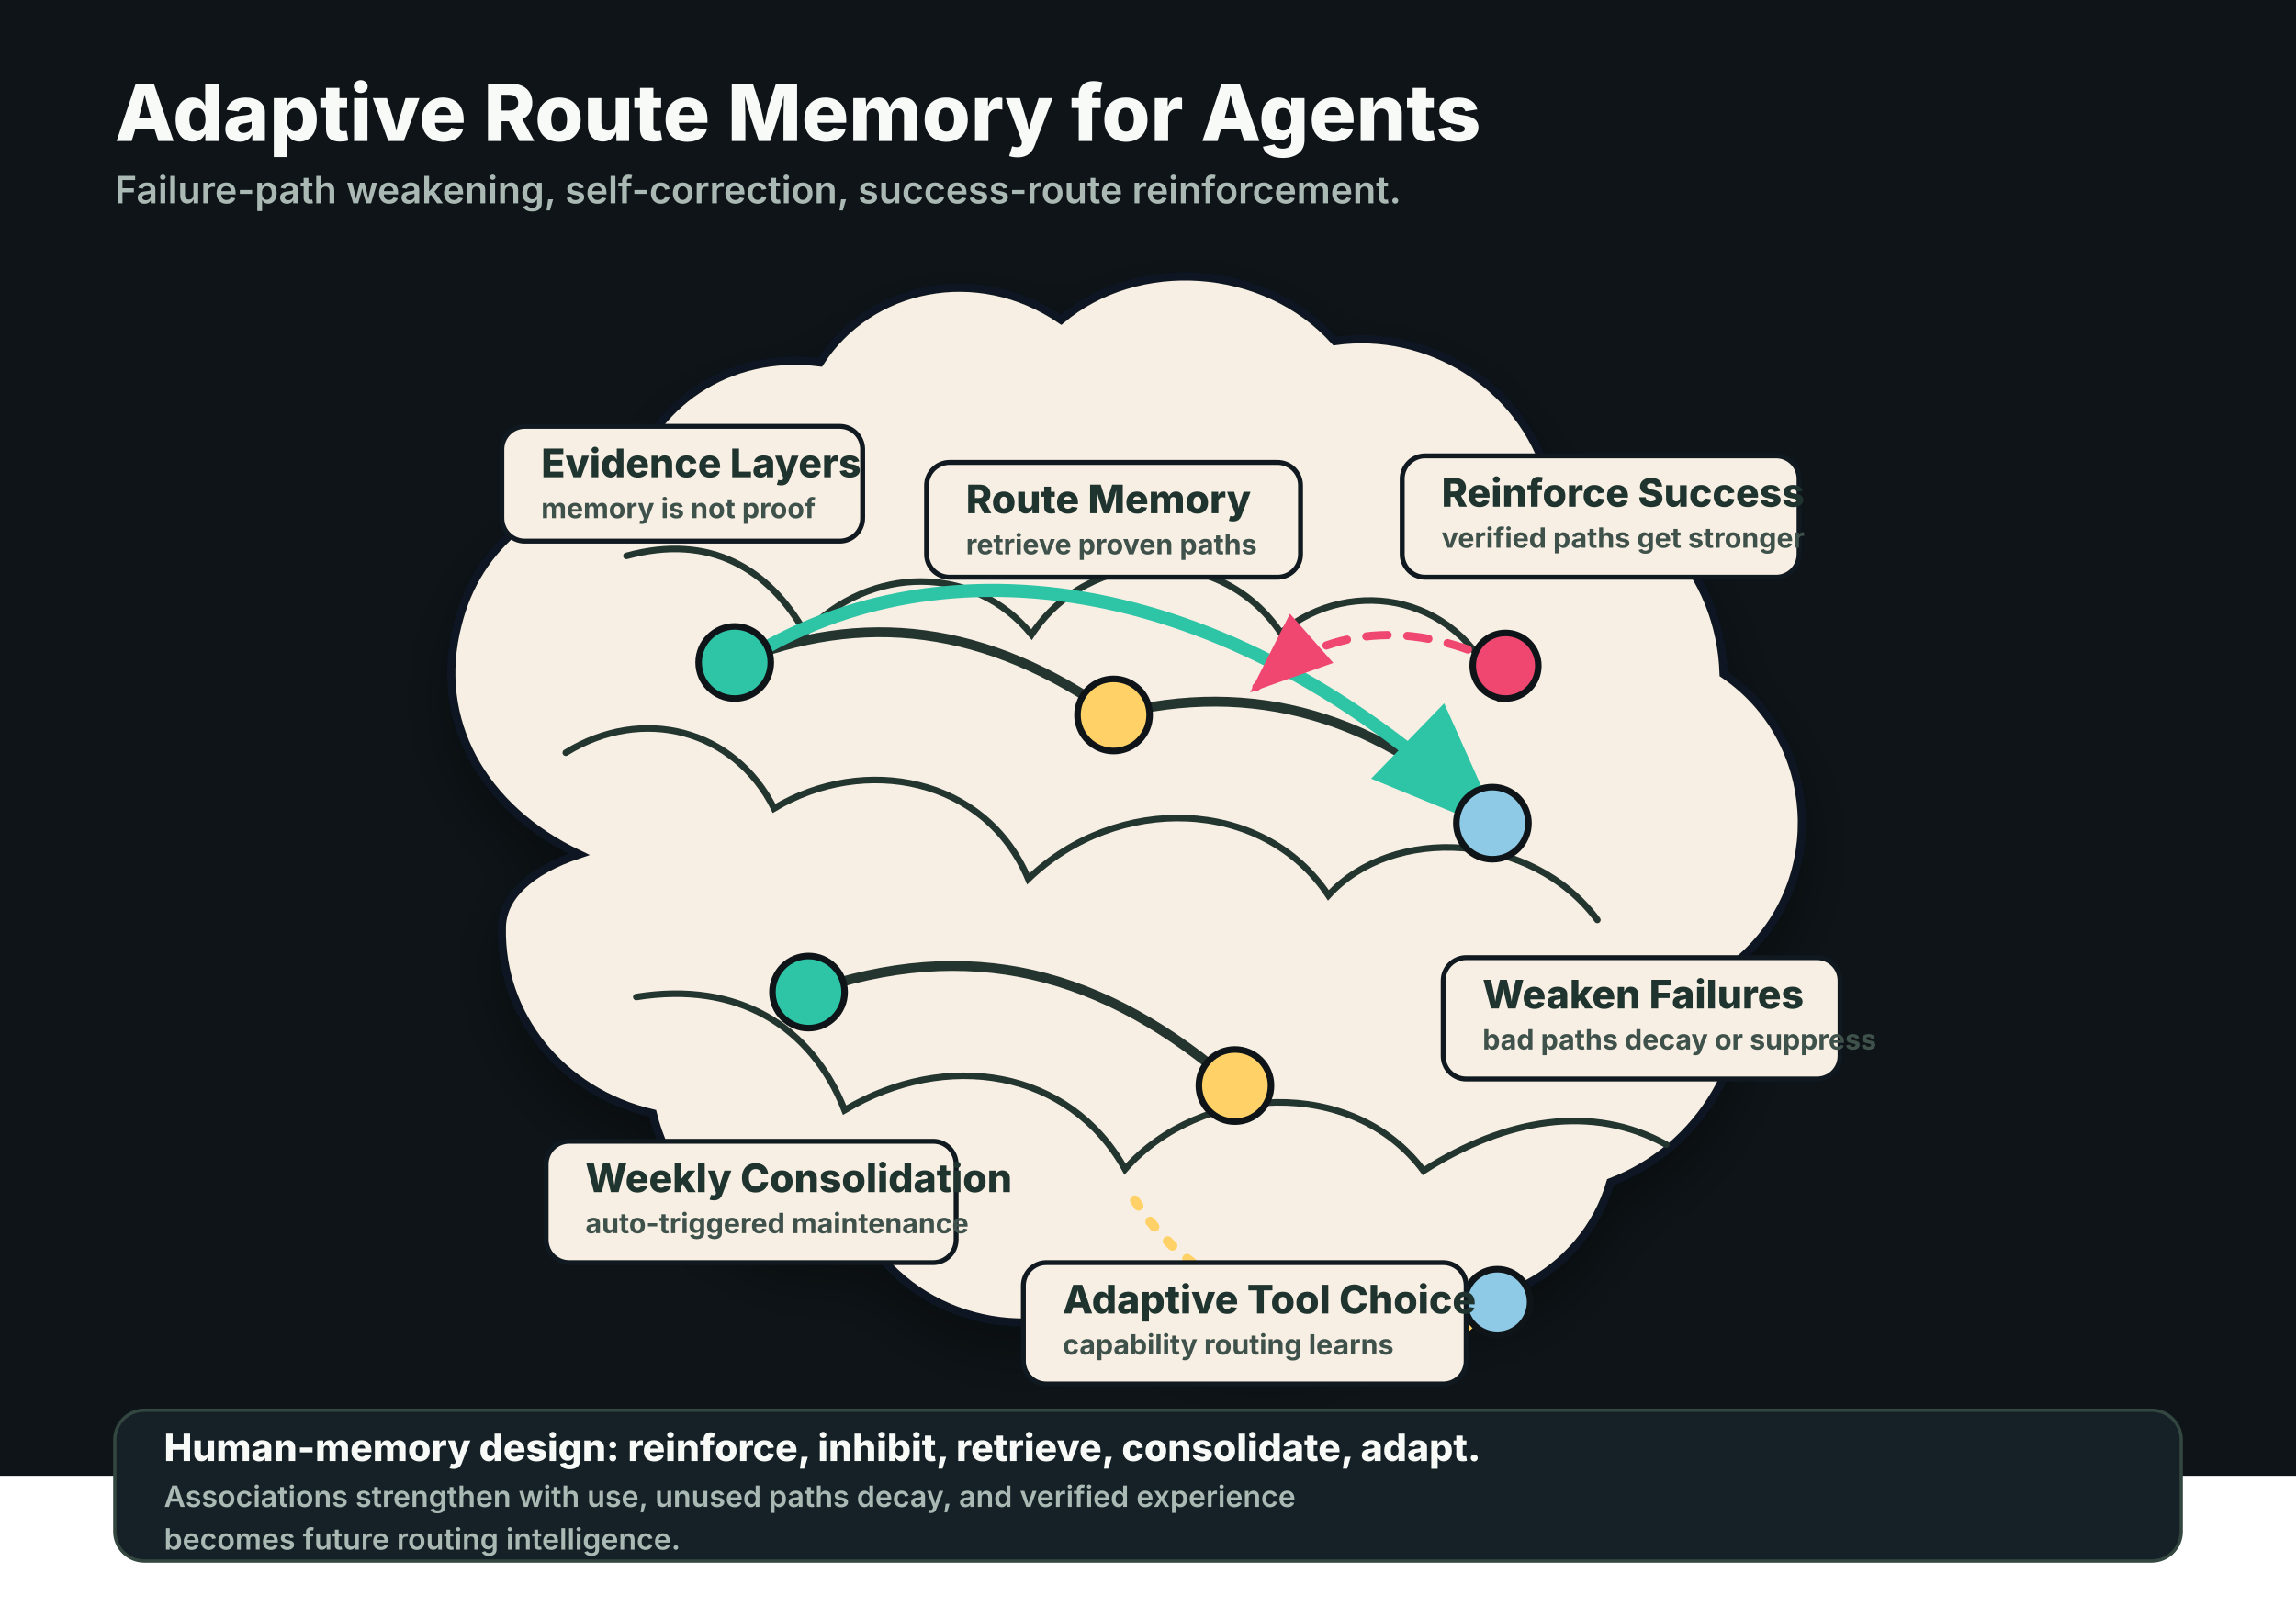
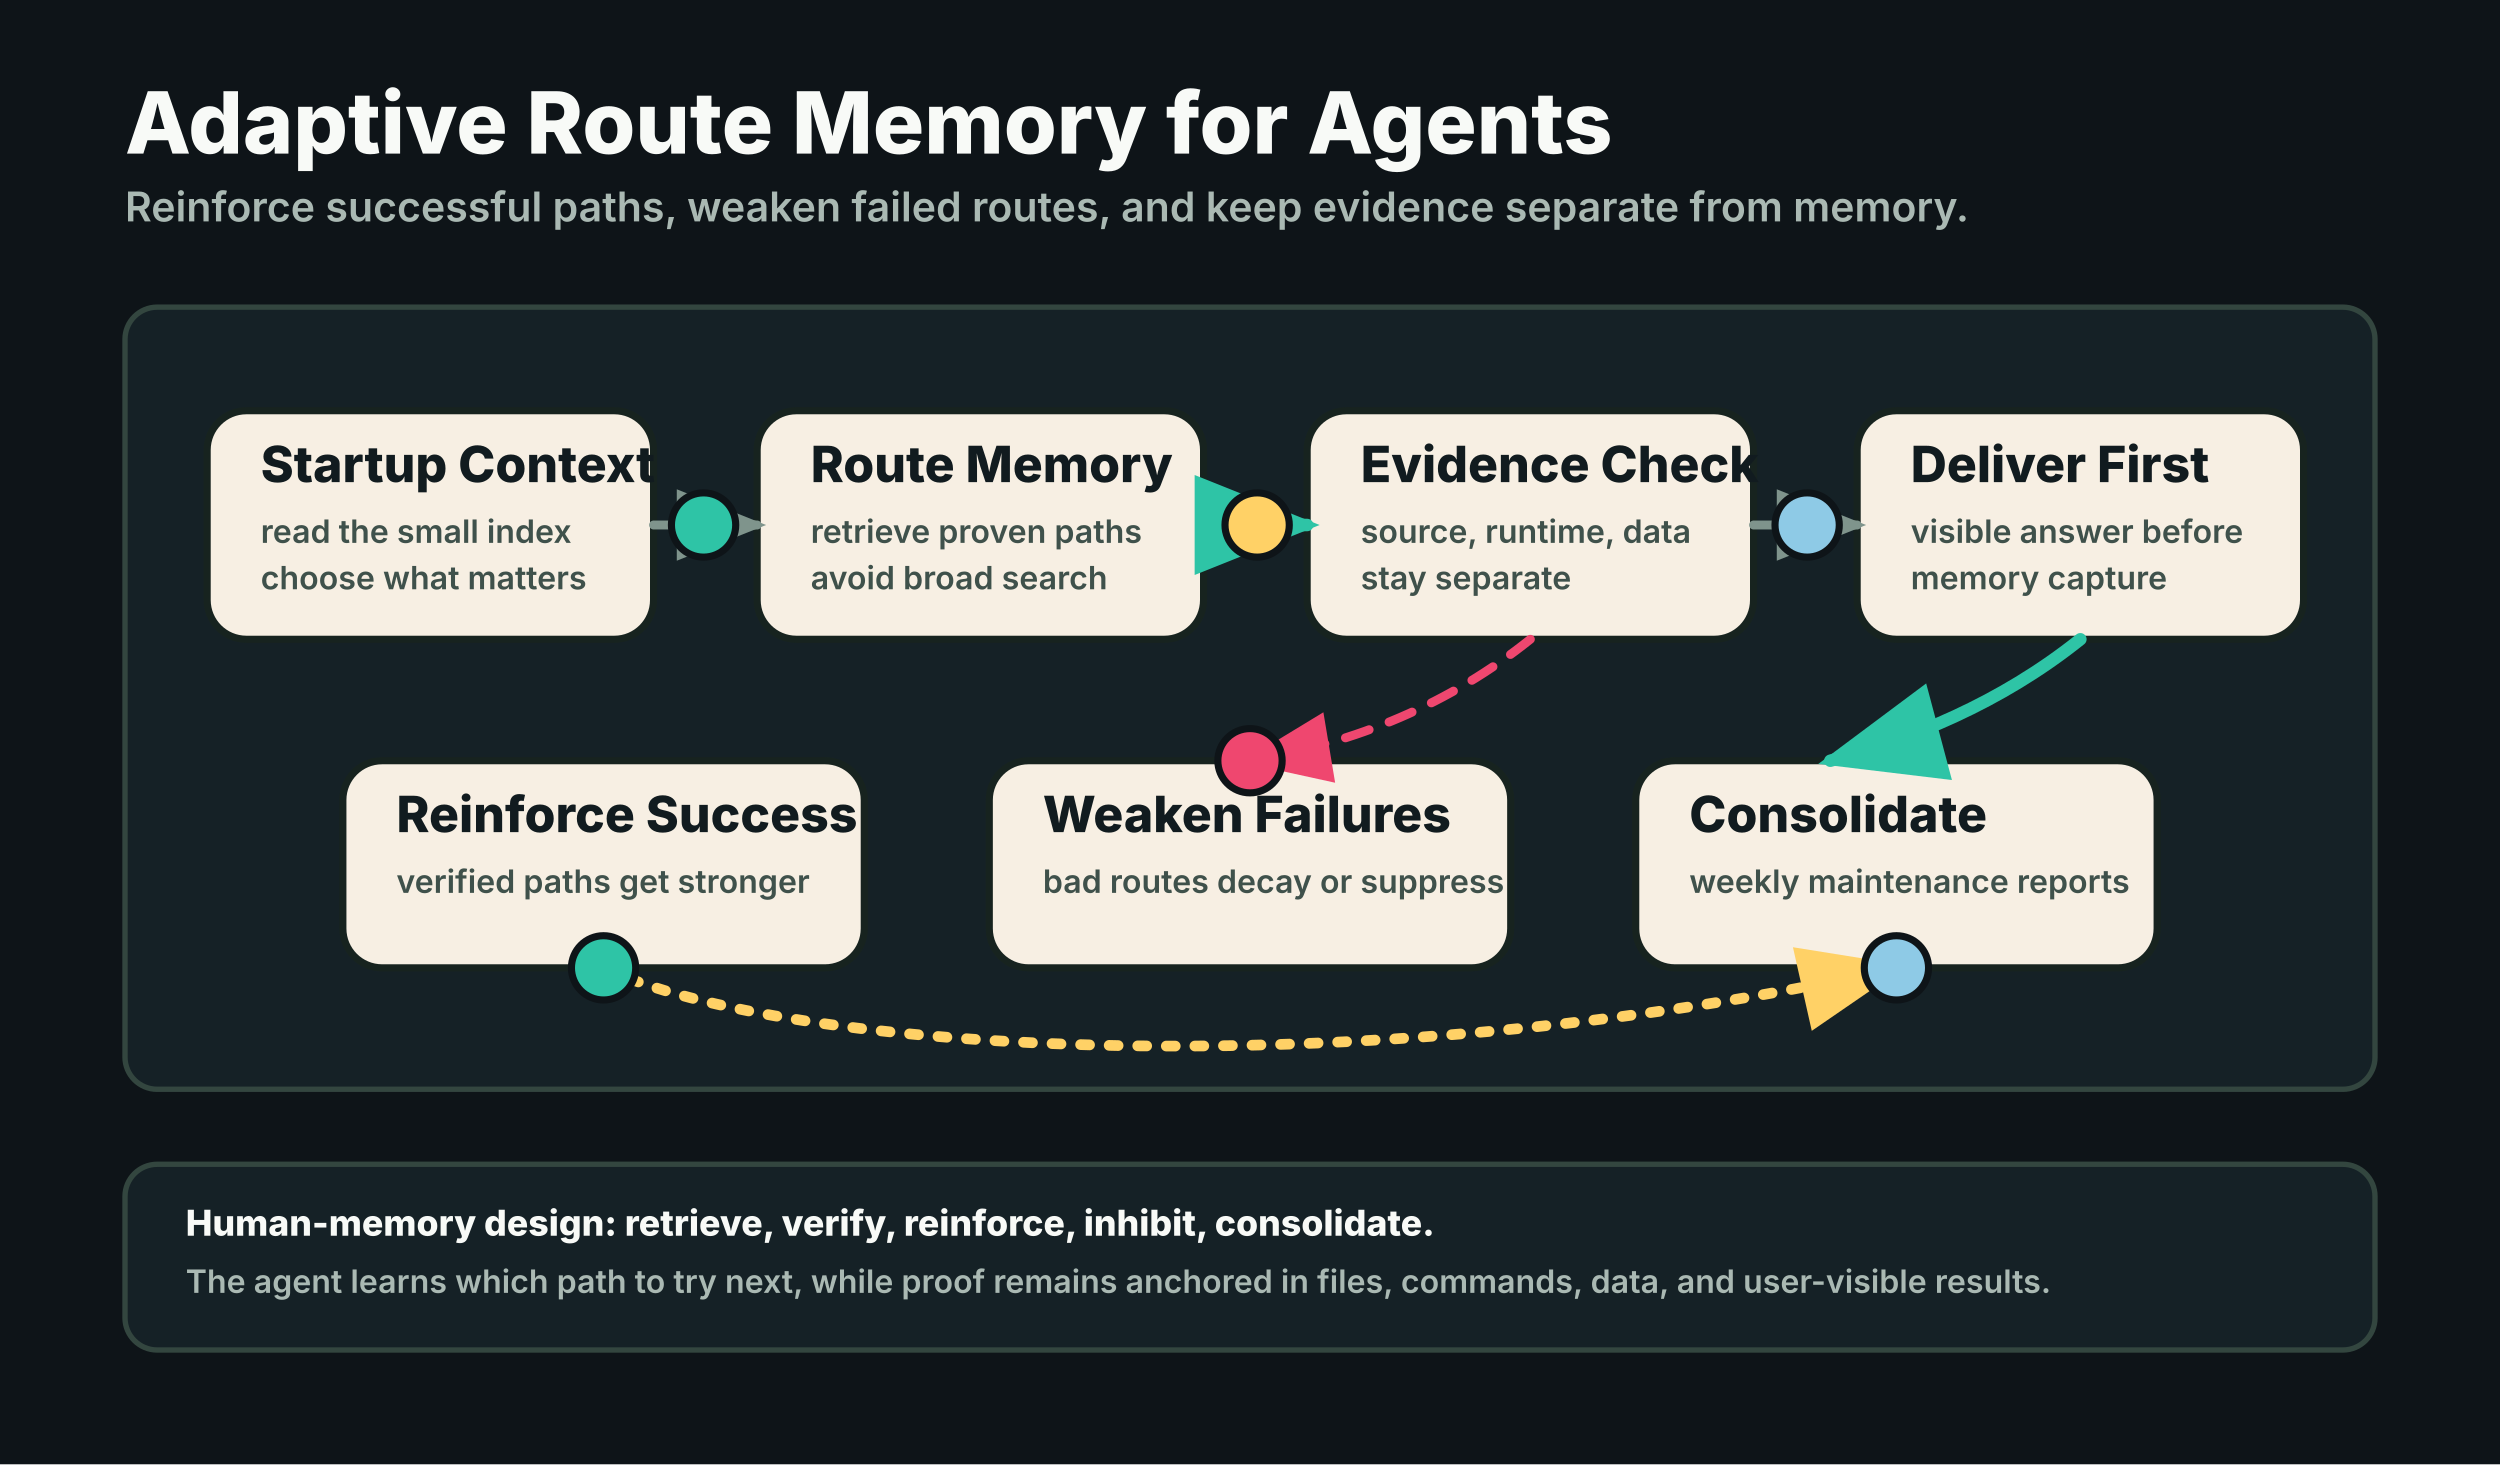
- <svg xmlns="http://www.w3.org/2000/svg" width="1400" height="980" viewBox="0 0 1400 980" role="img" aria-labelledby="title desc">
+ <svg xmlns="http://www.w3.org/2000/svg" width="1400" height="820" viewBox="0 0 1400 820" role="img" aria-labelledby="title desc">
  <defs>
    <style>
      .bg { fill: #0e1418; }
-       .brain { fill: #f7efe3; stroke: #101820; stroke-width: 5; }
-       .lobe { fill: none; stroke: #24342f; stroke-width: 4; stroke-linecap: round; }
+       .panel { fill: #f7efe3; stroke: #17231f; stroke-width: 4; rx: 22; }
+       .darkPanel { fill: #152126; stroke: #33463f; stroke-width: 3; rx: 18; }
+       .ink { fill: #f8faf7; font-family: Inter, ui-sans-serif, system-ui, -apple-system, BlinkMacSystemFont, "Segoe UI", sans-serif; letter-spacing: 0; }
+       .muted { fill: #aab9b3; font-family: Inter, ui-sans-serif, system-ui, -apple-system, BlinkMacSystemFont, "Segoe UI", sans-serif; letter-spacing: 0; }
+       .dark { fill: #111b1f; font-family: Inter, ui-sans-serif, system-ui, -apple-system, BlinkMacSystemFont, "Segoe UI", sans-serif; letter-spacing: 0; }
+       .soft { fill: #3f514b; font-family: Inter, ui-sans-serif, system-ui, -apple-system, BlinkMacSystemFont, "Segoe UI", sans-serif; letter-spacing: 0; }
+       .title { font-size: 48px; font-weight: 840; }
+       .subtitle { font-size: 23px; font-weight: 560; }
+       .label { font-size: 28px; font-weight: 830; }
+       .small { font-size: 18px; font-weight: 620; }
+       .step { font-size: 20px; font-weight: 780; }
+       .line { stroke: #7f948c; stroke-width: 5; fill: none; stroke-linecap: round; marker-end: url(#arrow); }
+       .boost { stroke: #2ec4a6; stroke-width: 7; fill: none; stroke-linecap: round; marker-end: url(#arrowBoost); }
+       .decay { stroke: #ef476f; stroke-width: 5; fill: none; stroke-linecap: round; stroke-dasharray: 14 12; marker-end: url(#arrowDecay); }
+       .auto { stroke: #ffd166; stroke-width: 6; fill: none; stroke-linecap: round; stroke-dasharray: 5 11; marker-end: url(#arrowAuto); }
      .node { fill: #2ec4a6; stroke: #0e1418; stroke-width: 4; }
      .node2 { fill: #ffd166; stroke: #0e1418; stroke-width: 4; }
      .node3 { fill: #8ecae6; stroke: #0e1418; stroke-width: 4; }
      .node4 { fill: #ef476f; stroke: #0e1418; stroke-width: 4; }
-       .synapse { stroke: #24342f; stroke-width: 6; fill: none; stroke-linecap: round; }
-       .boost { stroke: #2ec4a6; stroke-width: 8; fill: none; stroke-linecap: round; marker-end: url(#arrow-boost); }
-       .decay { stroke: #ef476f; stroke-width: 5; fill: none; stroke-linecap: round; stroke-dasharray: 13 12; marker-end: url(#arrow-decay); }
-       .auto { stroke: #ffd166; stroke-width: 6; fill: none; stroke-linecap: round; stroke-dasharray: 4 12; marker-end: url(#arrow-auto); }
-       .ink { fill: #f8faf7; font-family: Inter, ui-sans-serif, system-ui, -apple-system, BlinkMacSystemFont, "Segoe UI", sans-serif; letter-spacing: 0; }
-       .dark { fill: #111b1f; font-family: Inter, ui-sans-serif, system-ui, -apple-system, BlinkMacSystemFont, "Segoe UI", sans-serif; letter-spacing: 0; }
-       .muted { fill: #aab9b3; font-family: Inter, ui-sans-serif, system-ui, -apple-system, BlinkMacSystemFont, "Segoe UI", sans-serif; letter-spacing: 0; }
-       .label { fill: #20342f; font-family: Inter, ui-sans-serif, system-ui, -apple-system, BlinkMacSystemFont, "Segoe UI", sans-serif; font-size: 24px; font-weight: 800; letter-spacing: 0; }
-       .small { fill: #3f514b; font-family: Inter, ui-sans-serif, system-ui, -apple-system, BlinkMacSystemFont, "Segoe UI", sans-serif; font-size: 17px; font-weight: 650; letter-spacing: 0; }
-       .title { font-size: 48px; font-weight: 840; }
-       .subtitle { font-size: 23px; font-weight: 560; }
-       .callout { fill: #152126; stroke: #33463f; stroke-width: 2; rx: 18; }
-       .chip { fill: #f7efe3; stroke: #101820; stroke-width: 3; rx: 14; }
-       .chipText { fill: #111b1f; font-family: Inter, ui-sans-serif, system-ui; font-size: 18px; font-weight: 760; letter-spacing: 0; }
    </style>
-     <marker id="arrow-boost" markerWidth="12" markerHeight="12" refX="9" refY="4" orient="auto" markerUnits="strokeWidth">
+     <marker id="arrow" markerWidth="12" markerHeight="12" refX="9" refY="4" orient="auto" markerUnits="strokeWidth">
+       <path d="M0,0 L10,4 L0,8 Z" fill="#7f948c" />
+     </marker>
+     <marker id="arrowBoost" markerWidth="12" markerHeight="12" refX="9" refY="4" orient="auto" markerUnits="strokeWidth">
      <path d="M0,0 L10,4 L0,8 Z" fill="#2ec4a6" />
    </marker>
-     <marker id="arrow-decay" markerWidth="12" markerHeight="12" refX="9" refY="4" orient="auto" markerUnits="strokeWidth">
+     <marker id="arrowDecay" markerWidth="12" markerHeight="12" refX="9" refY="4" orient="auto" markerUnits="strokeWidth">
      <path d="M0,0 L10,4 L0,8 Z" fill="#ef476f" />
    </marker>
-     <marker id="arrow-auto" markerWidth="12" markerHeight="12" refX="9" refY="4" orient="auto" markerUnits="strokeWidth">
+     <marker id="arrowAuto" markerWidth="12" markerHeight="12" refX="9" refY="4" orient="auto" markerUnits="strokeWidth">
      <path d="M0,0 L10,4 L0,8 Z" fill="#ffd166" />
    </marker>
-     <filter id="softShadow" x="-20%" y="-20%" width="140%" height="140%">
-       <feDropShadow dx="0" dy="16" stdDeviation="18" flood-color="#000000" flood-opacity="0.35" />
-     </filter>
  </defs>
-   <rect class="bg" width="1400" height="900" />
+   <rect class="bg" width="1400" height="820" />
  <text class="ink title" x="70" y="86">Adaptive Route Memory for Agents</text>
-   <text class="muted subtitle" x="70" y="124">Failure-path weakening, self-correction, success-route reinforcement.</text>
-   <g transform="translate(0 72)">
-     <g filter="url(#softShadow)">
-       <path class="brain" d="M353 449 C294 421 264 367 279 309 C291 260 331 229 382 226 C397 174 444 142 500 149 C530 102 596 88 647 123 C693 84 771 88 814 136 C871 128 928 163 944 219 C1004 229 1049 277 1051 339 C1110 379 1115 465 1062 512 C1071 571 1037 628 982 649 C966 705 903 738 848 717 C804 760 731 760 688 715 C638 749 567 738 531 687 C469 701 412 665 398 607 C342 594 305 547 306 494 C306 475 323 459 353 449 Z" />
-       <path class="lobe" d="M382 267 C433 253 469 275 491 314 C531 272 594 272 629 315 C664 262 744 259 781 314 C824 278 894 291 914 354" />
-       <path class="lobe" d="M345 387 C392 358 448 373 472 421 C527 388 601 402 627 464 C681 412 770 414 810 474 C849 431 934 435 974 489" />
-       <path class="lobe" d="M388 536 C450 526 495 554 515 605 C577 568 652 580 686 641 C732 589 825 584 868 642 C918 610 971 601 1016 626" />
-     </g>
-     <path class="synapse" d="M448 332 C526 300 602 309 679 364" />
-     <path class="synapse" d="M679 364 C764 342 842 365 910 430" />
-     <path class="synapse" d="M493 533 C591 499 673 520 753 590" />
-     <path class="boost" d="M452 332 C565 258 744 269 910 430" />
-     <path class="decay" d="M918 334 C861 305 808 310 766 347" />
-     <path class="auto" d="M692 660 C731 721 817 755 913 722" />
-     <circle class="node" cx="448" cy="332" r="22" />
-     <circle class="node2" cx="679" cy="364" r="22" />
-     <circle class="node3" cx="910" cy="430" r="22" />
-     <circle class="node" cx="493" cy="533" r="22" />
-     <circle class="node2" cx="753" cy="590" r="22" />
-     <circle class="node4" cx="918" cy="334" r="20" />
-     <circle class="node3" cx="913" cy="722" r="20" />
-     <rect class="chip" x="306" y="188" width="220" height="70" />
-     <text class="label" x="330" y="219">Evidence Layers</text>
-     <text class="small" x="330" y="244">memory is not proof</text>
-     <rect class="chip" x="565" y="210" width="228" height="70" />
-     <text class="label" x="589" y="241">Route Memory</text>
-     <text class="small" x="589" y="266">retrieve proven paths</text>
-     <rect class="chip" x="855" y="206" width="242" height="74" />
-     <text class="label" x="879" y="237">Reinforce Success</text>
-     <text class="small" x="879" y="262">verified paths get stronger</text>
-     <rect class="chip" x="880" y="512" width="242" height="74" />
-     <text class="label" x="904" y="543">Weaken Failures</text>
-     <text class="small" x="904" y="568">bad paths decay or suppress</text>
-     <rect class="chip" x="333" y="624" width="250" height="74" />
-     <text class="label" x="357" y="655">Weekly Consolidation</text>
-     <text class="small" x="357" y="680">auto-triggered maintenance</text>
-     <rect class="chip" x="624" y="698" width="270" height="74" />
-     <text class="label" x="648" y="729">Adaptive Tool Choice</text>
-     <text class="small" x="648" y="754">capability routing learns</text>
-   </g>
-   <rect class="callout" x="70" y="860" width="1260" height="92" />
-   <text class="ink" x="100" y="891" font-size="23" font-weight="760">Human-memory design: reinforce, inhibit, retrieve, consolidate, adapt.</text>
-   <text class="muted" x="100" y="919" font-size="18" font-weight="560">Associations strengthen with use, unused paths decay, and verified experience</text>
-   <text class="muted" x="100" y="945" font-size="18" font-weight="560">becomes future routing intelligence.</text>
+   <text class="muted subtitle" x="70" y="124">Reinforce successful paths, weaken failed routes, and keep evidence separate from memory.</text>
+   <rect class="darkPanel" x="70" y="172" width="1260" height="438" />
+   <rect class="panel" x="116" y="230" width="250" height="128" />
+   <text class="dark label" x="146" y="270">Startup Context</text>
+   <text class="soft small" x="146" y="304">read the small index</text>
+   <text class="soft small" x="146" y="330">choose what matters</text>
+   <rect class="panel" x="424" y="230" width="250" height="128" />
+   <text class="dark label" x="454" y="270">Route Memory</text>
+   <text class="soft small" x="454" y="304">retrieve proven paths</text>
+   <text class="soft small" x="454" y="330">avoid broad search</text>
+   <rect class="panel" x="732" y="230" width="250" height="128" />
+   <text class="dark label" x="762" y="270">Evidence Check</text>
+   <text class="soft small" x="762" y="304">source, runtime, data</text>
+   <text class="soft small" x="762" y="330">stay separate</text>
+   <rect class="panel" x="1040" y="230" width="250" height="128" />
+   <text class="dark label" x="1070" y="270">Deliver First</text>
+   <text class="soft small" x="1070" y="304">visible answer before</text>
+   <text class="soft small" x="1070" y="330">memory capture</text>
+   <path class="line" d="M366 294 H424" />
+   <path class="boost" d="M674 294 H732" />
+   <path class="line" d="M982 294 H1040" />
+   <circle class="node" cx="394" cy="294" r="18" />
+   <circle class="node2" cx="704" cy="294" r="18" />
+   <circle class="node3" cx="1012" cy="294" r="18" />
+   <rect class="panel" x="192" y="426" width="292" height="116" />
+   <text class="dark label" x="222" y="466">Reinforce Success</text>
+   <text class="soft small" x="222" y="500">verified paths get stronger</text>
+   <rect class="panel" x="554" y="426" width="292" height="116" />
+   <text class="dark label" x="584" y="466">Weaken Failures</text>
+   <text class="soft small" x="584" y="500">bad routes decay or suppress</text>
+   <rect class="panel" x="916" y="426" width="292" height="116" />
+   <text class="dark label" x="946" y="466">Consolidate</text>
+   <text class="soft small" x="946" y="500">weekly maintenance reports</text>
+   <path class="boost" d="M1165 358 C1120 394 1070 414 1025 426" />
+   <path class="decay" d="M857 358 C812 394 760 416 700 426" />
+   <path class="auto" d="M338 542 C440 590 760 610 1062 542" />
+   <circle class="node" cx="338" cy="542" r="18" />
+   <circle class="node4" cx="700" cy="426" r="18" />
+   <circle class="node3" cx="1062" cy="542" r="18" />
+   <rect class="darkPanel" x="70" y="652" width="1260" height="104" />
+   <text class="ink step" x="104" y="692">Human-memory design: retrieve, verify, reinforce, inhibit, consolidate.</text>
+   <text class="muted small" x="104" y="724">The agent learns which path to try next, while proof remains anchored in files, commands, data, and user-visible results.</text>
</svg>
